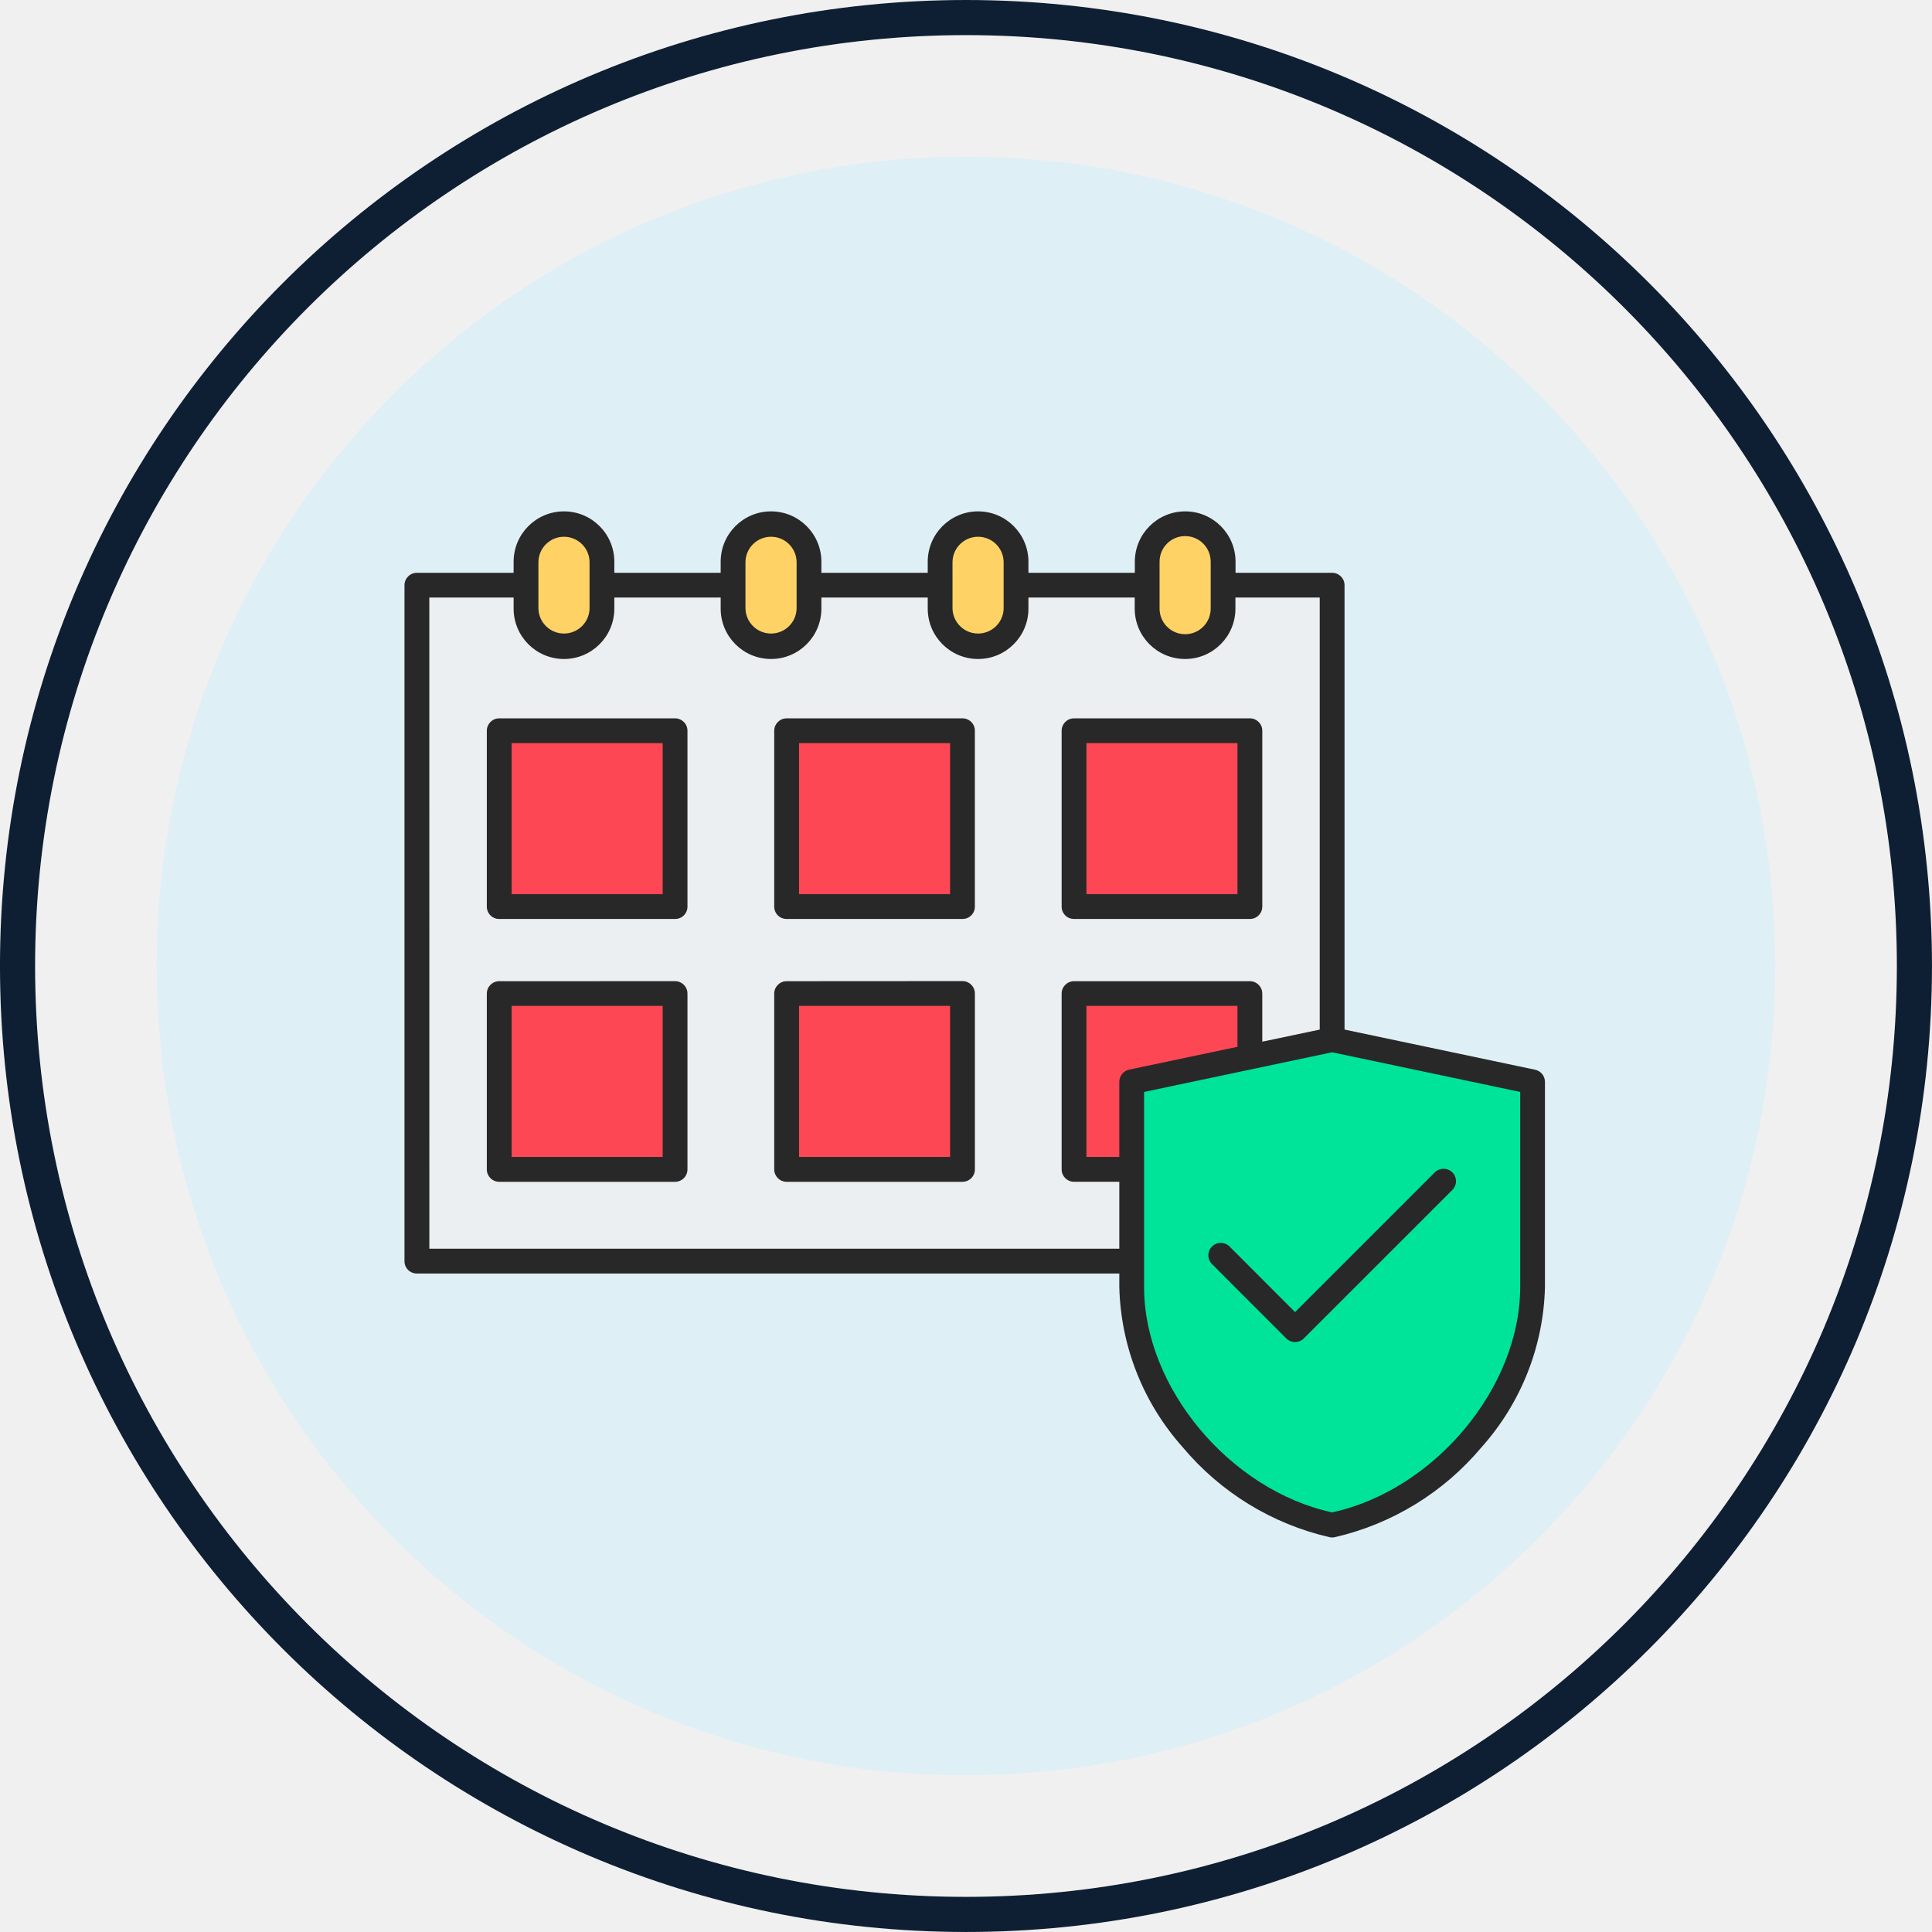
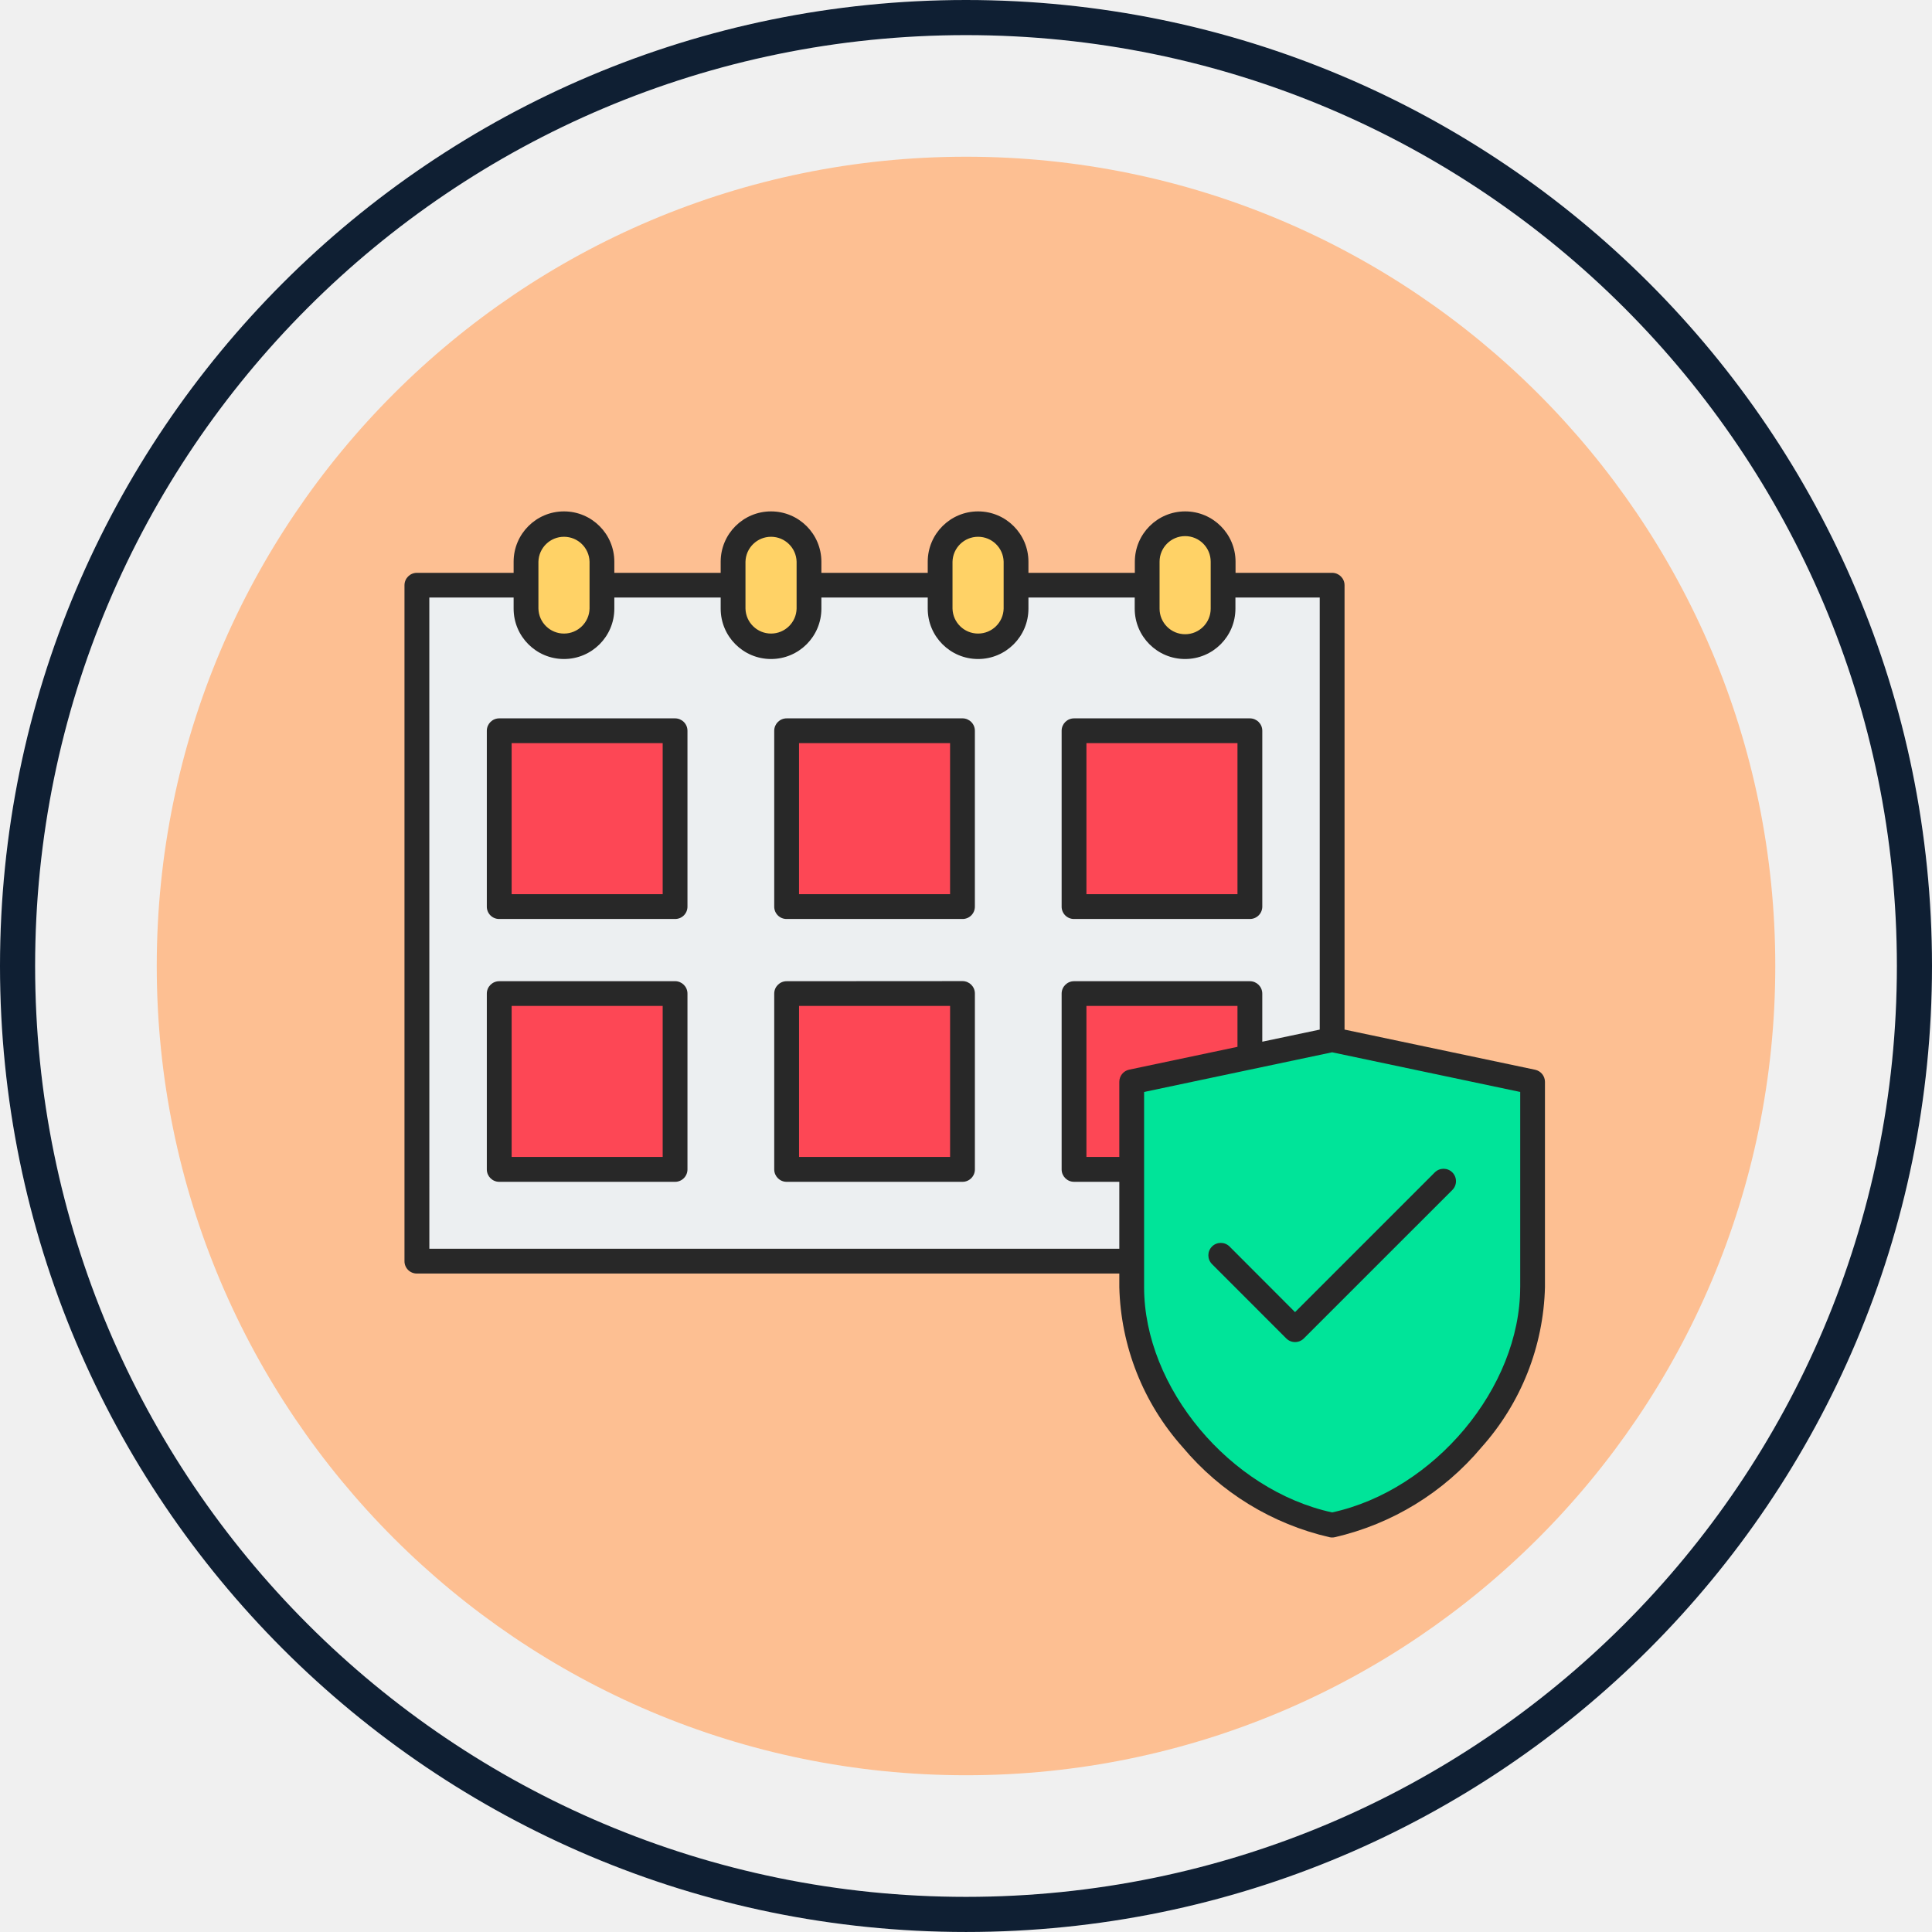
<svg xmlns="http://www.w3.org/2000/svg" width="110.002" height="110.001" viewBox="0 0 110.002 110.001">
-   <g id="Group_1397394" data-name="Group 1397394" transform="translate(-272.143 -2533.085)">
-     <g id="Group_1364459" data-name="Group 1364459" transform="translate(-52.639 -1313.455)">
-       <g id="Group_1204459" data-name="Group 1204459" transform="translate(-8.234 -6)">
-         <g id="Group_1204364" data-name="Group 1204364" transform="translate(-469.766 1885.54)">
-           <g id="Group_1204180" data-name="Group 1204180" transform="translate(802.781 1967)">
-             <g id="Group_1204143" data-name="Group 1204143" transform="translate(0 0)">
-               <g id="Group_1188789" data-name="Group 1188789" transform="translate(0 0)">
-                 <path id="Path_1243039" data-name="Path 1243039" d="M46.077,0h0a46.077,46.077,0,0,1,0,92.154h0A46.077,46.077,0,0,1,46.077,0Z" transform="translate(8.925 8.923)" fill="#dfeff6" />
-                 <rect id="Rectangle_400907" data-name="Rectangle 400907" width="99.269" height="99.268" rx="49.634" transform="translate(5.368 5.366)" fill="none" />
-                 <g id="Group_1098742" data-name="Group 1098742" transform="translate(0)">
-                   <g id="Rectangle_400898" data-name="Rectangle 400898" transform="translate(0)" fill="none" stroke="#fff" stroke-width="2" opacity="0.859">
-                     <rect width="110.002" height="110.001" rx="55" stroke="none" />
-                     <rect x="1" y="1" width="108.002" height="108.001" rx="54" fill="none" />
-                   </g>
-                   <g id="Rectangle_400907-2" data-name="Rectangle 400907" transform="translate(0)" fill="none" stroke="#0f1f33" stroke-linecap="round" stroke-width="2">
-                     <rect width="110.002" height="110.001" rx="55" stroke="none" />
-                     <rect x="1" y="1" width="108.002" height="108.001" rx="54" fill="none" />
-                   </g>
-                 </g>
-               </g>
-             </g>
+   <g id="Grupo_1397439" data-name="Grupo 1397439" transform="translate(-7210 9223.177)">
+     <g id="Grupo_1204180" data-name="Grupo 1204180" transform="translate(7210 -9223.177)">
+       <g id="Grupo_1188789" data-name="Grupo 1188789">
+         <path id="Trazado_1243039" data-name="Trazado 1243039" d="M46.077,0h0a46.077,46.077,0,0,1,0,92.154h0A46.077,46.077,0,0,1,46.077,0Z" transform="translate(8.925 8.923)" fill="#fdbf92" />
+         <rect id="Rectángulo_400907" data-name="Rectángulo 400907" width="99.269" height="99.268" rx="49.634" transform="translate(5.368 5.366)" fill="none" />
+         <g id="Grupo_1098742" data-name="Grupo 1098742" transform="translate(0)">
+           <g id="Rectángulo_400898" data-name="Rectángulo 400898" transform="translate(0)" fill="none" stroke="#fff" stroke-width="2" opacity="0.859">
+             <rect width="110.002" height="110.001" rx="55" stroke="none" />
+             <rect x="1" y="1" width="108.002" height="108.001" rx="54" fill="none" />
+           </g>
+           <g id="Rectángulo_400907-2" data-name="Rectángulo 400907" transform="translate(0)" fill="none" stroke="#0f1f33" stroke-linecap="round" stroke-width="2">
+             <rect width="110.002" height="110.001" rx="55" stroke="none" />
+             <rect x="1" y="1" width="108.002" height="108.001" rx="54" fill="none" />
          </g>
        </g>
      </g>
    </g>
-     <g id="schedule_10692634" transform="translate(269.179 2513.157)">
-       <path id="Path_1371201" data-name="Path 1371201" d="M89.777,58.778a1.738,1.738,0,0,1,3.476,0v2.675a1.738,1.738,0,0,1-3.476,0Zm-8.313,2.675a1.738,1.738,0,0,1-3.476,0V58.778a1.738,1.738,0,0,1,3.476,0Zm31.89-2.675a1.738,1.738,0,0,1,3.475,0v2.675a1.738,1.738,0,0,1-3.475,0Zm-11.789,0a1.738,1.738,0,0,1,3.476,0v2.675a1.738,1.738,0,0,1-3.476,0Z" transform="translate(-44.651 -6.871)" fill="#ffd266" fill-rule="evenodd" />
-       <path id="Path_1371202" data-name="Path 1371202" d="M109.07,140.55v9.165H99.9V140.55ZM99.9,155.515h9.165v2.842l-6.393,1.347a.423.423,0,0,0-.336.414v4.562H99.9Zm-16.364,0h9.165v9.165H83.54Zm-7.2,0v9.165H67.176v-9.165Zm0-5.8H67.176V140.55h9.166v9.165Zm16.364,0H83.54V140.55h9.165Z" transform="translate(-35.365 -78.593)" fill="#fd4755" fill-rule="evenodd" />
-       <path id="Path_1371203" data-name="Path 1371203" d="M77.312,85.318A2.588,2.588,0,0,0,79.9,82.734v-.915h5.362v25.11l-3.836.808v-3.086a.424.424,0,0,0-.424-.424H70.987a.424.424,0,0,0-.423.424v10.012a.424.424,0,0,0,.423.424h2.86v4.374H34V81.819h5.362v.915a2.585,2.585,0,0,0,5.17,0v-.915H51.15v.915a2.585,2.585,0,0,0,5.169,0v-.915h6.619v.915a2.585,2.585,0,0,0,5.17,0v-.915h6.619v.915a2.587,2.587,0,0,0,2.584,2.585ZM65.059,89.685a.423.423,0,0,0-.424-.423H54.623a.423.423,0,0,0-.423.423V99.7a.423.423,0,0,0,.423.424H64.635a.423.423,0,0,0,.424-.424ZM54.2,104.651v10.012a.424.424,0,0,0,.423.424H64.635a.424.424,0,0,0,.424-.424V104.651a.424.424,0,0,0-.424-.424H54.623A.424.424,0,0,0,54.2,104.651Zm-5.5,0a.424.424,0,0,0-.424-.424H38.259a.424.424,0,0,0-.424.424v10.012a.424.424,0,0,0,.424.424H48.271a.424.424,0,0,0,.424-.424ZM70.987,89.262a.423.423,0,0,0-.423.423V99.7a.423.423,0,0,0,.423.424H81a.423.423,0,0,0,.424-.424V89.686A.424.424,0,0,0,81,89.262Zm-22.292.423a.423.423,0,0,0-.424-.423H38.259a.423.423,0,0,0-.424.423V99.7a.423.423,0,0,0,.424.424H48.271a.423.423,0,0,0,.424-.424Z" transform="translate(-6.871 -28.152)" fill="#eceff1" fill-rule="evenodd" />
-       <path id="Path_1371204" data-name="Path 1371204" d="M333.292,265.207l10.989,2.316V278.87a13.622,13.622,0,0,1-4.387,9.5,13.824,13.824,0,0,1-6.541,3.6l-.06.013-.06-.013a13.824,13.824,0,0,1-6.542-3.6,13.622,13.622,0,0,1-4.386-9.5V267.523Zm6.042,7.327-8.155,8.155-3.928-3.927a.423.423,0,1,0-.6.6l4.227,4.228a.425.425,0,0,0,.6,0l8.455-8.455a.423.423,0,0,0-.6-.6Z" transform="translate(-254.481 -185.655)" fill="#00e499" fill-rule="evenodd" />
-       <path id="Path_1371205" data-name="Path 1371205" d="M76.7,94.635l7.956-7.955a.706.706,0,0,1,1,1L77.2,96.133a.707.707,0,0,1-1,0L71.971,91.9a.706.706,0,0,1,1-1Zm12.82-1.42V82.1L78.811,79.841,68.105,82.1V93.215c0,5.721,4.888,11.559,10.706,12.824C84.63,104.774,89.518,98.936,89.518,93.215ZM66.694,81.525V85.8H64.822V77.2h8.6v2.33l-6.168,1.3a.706.706,0,0,0-.56.69Zm-39.284,9.5H66.694v-3.81H64.116a.706.706,0,0,1-.706-.706V76.5a.706.706,0,0,1,.706-.706H74.128a.706.706,0,0,1,.706.706v2.738l3.271-.689v-24.6h-4.8v.633a2.867,2.867,0,0,1-5.734,0v-.633H61.52v.633a2.867,2.867,0,0,1-5.734,0v-.633H49.731v.633a2.867,2.867,0,0,1-5.734,0v-.633H37.942v.633a2.867,2.867,0,0,1-5.734,0v-.633h-4.8ZM33.62,51.907a1.456,1.456,0,0,1,2.911,0v2.675a1.456,1.456,0,0,1-2.911,0Zm11.789,0a1.456,1.456,0,0,1,2.911,0v2.675a1.456,1.456,0,0,1-2.911,0Zm11.788,0a1.456,1.456,0,0,1,2.911,0v2.675a1.456,1.456,0,0,1-2.911,0Zm11.789,0a1.455,1.455,0,0,1,2.911,0v2.675a1.455,1.455,0,0,1-2.911,0ZM90.369,80.835,79.518,78.548v-25.3a.706.706,0,0,0-.706-.706h-5.5v-.631a2.867,2.867,0,0,0-5.734,0v.631H61.52v-.631a2.867,2.867,0,0,0-5.734,0v.631H49.731v-.631a2.867,2.867,0,0,0-5.734,0v.631H37.942v-.631a2.867,2.867,0,0,0-5.734,0v.631H26.7a.706.706,0,0,0-.706.706V91.732a.7.7,0,0,0,.706.706H66.694v.778a14.2,14.2,0,0,0,3.606,9.107,15.412,15.412,0,0,0,8.371,5.13.72.72,0,0,0,.282,0,15.413,15.413,0,0,0,8.37-5.13,14.2,14.2,0,0,0,3.606-9.107V81.525a.706.706,0,0,0-.56-.69ZM40.695,85.8h-8.6V77.2h8.6ZM41.4,75.792a.706.706,0,0,1,.706.706V86.51a.706.706,0,0,1-.706.706H31.388a.706.706,0,0,1-.706-.706V76.5a.706.706,0,0,1,.706-.706ZM64.822,62.239h8.6v8.6h-8.6Zm-.706,10.012a.7.7,0,0,1-.706-.706V61.533a.706.706,0,0,1,.706-.705H74.129a.706.706,0,0,1,.706.705V71.545a.705.705,0,0,1-.706.706Zm-7.058-1.412h-8.6v-8.6h8.6Zm.706-10.012a.706.706,0,0,1,.706.705V71.545a.7.7,0,0,1-.706.706H47.752a.7.7,0,0,1-.706-.706V61.533a.706.706,0,0,1,.706-.705ZM40.695,70.839h-8.6v-8.6h8.6ZM41.4,60.828a.706.706,0,0,1,.706.705V71.545a.7.7,0,0,1-.706.706H31.388a.7.7,0,0,1-.706-.706V61.533a.706.706,0,0,1,.706-.705ZM57.059,85.8h-8.6V77.2h8.6Zm.706-10.012a.706.706,0,0,1,.706.706V86.51a.706.706,0,0,1-.706.706H47.752a.706.706,0,0,1-.706-.706V76.5a.706.706,0,0,1,.706-.706Z" fill="#282828" fill-rule="evenodd" />
+     <g id="schedule_10692634" transform="translate(7207.036 -9243.104)">
+       <path id="Trazado_1371201" data-name="Trazado 1371201" d="M89.777,58.778a1.738,1.738,0,0,1,3.476,0v2.675a1.738,1.738,0,0,1-3.476,0Zm-8.313,2.675a1.738,1.738,0,0,1-3.476,0V58.778a1.738,1.738,0,0,1,3.476,0Zm31.89-2.675a1.738,1.738,0,0,1,3.475,0v2.675a1.738,1.738,0,0,1-3.475,0Zm-11.789,0a1.738,1.738,0,0,1,3.476,0v2.675a1.738,1.738,0,0,1-3.476,0Z" transform="translate(-44.651 -6.871)" fill="#ffd266" fill-rule="evenodd" />
+       <path id="Trazado_1371202" data-name="Trazado 1371202" d="M109.07,140.55v9.165H99.9V140.55ZM99.9,155.515h9.165v2.842l-6.393,1.347a.423.423,0,0,0-.336.414v4.562H99.9Zm-16.364,0h9.165v9.165H83.54Zm-7.2,0v9.165H67.176v-9.165Zm0-5.8H67.176V140.55h9.166v9.165Zm16.364,0H83.54V140.55h9.165Z" transform="translate(-35.365 -78.593)" fill="#fd4755" fill-rule="evenodd" />
+       <path id="Trazado_1371203" data-name="Trazado 1371203" d="M77.312,85.318A2.588,2.588,0,0,0,79.9,82.734v-.915h5.362v25.11l-3.836.808v-3.086a.424.424,0,0,0-.424-.424H70.987a.424.424,0,0,0-.423.424v10.012a.424.424,0,0,0,.423.424h2.86v4.374H34V81.819h5.362v.915a2.585,2.585,0,0,0,5.17,0v-.915H51.15v.915a2.585,2.585,0,0,0,5.169,0v-.915h6.619v.915a2.585,2.585,0,0,0,5.17,0v-.915h6.619v.915a2.587,2.587,0,0,0,2.584,2.585ZM65.059,89.685a.423.423,0,0,0-.424-.423H54.623a.423.423,0,0,0-.423.423V99.7a.423.423,0,0,0,.423.424H64.635a.423.423,0,0,0,.424-.424ZM54.2,104.651v10.012a.424.424,0,0,0,.423.424H64.635a.424.424,0,0,0,.424-.424V104.651a.424.424,0,0,0-.424-.424H54.623A.424.424,0,0,0,54.2,104.651Zm-5.5,0a.424.424,0,0,0-.424-.424H38.259a.424.424,0,0,0-.424.424v10.012a.424.424,0,0,0,.424.424H48.271a.424.424,0,0,0,.424-.424ZM70.987,89.262a.423.423,0,0,0-.423.423V99.7a.423.423,0,0,0,.423.424H81a.423.423,0,0,0,.424-.424V89.686A.424.424,0,0,0,81,89.262Zm-22.292.423a.423.423,0,0,0-.424-.423H38.259a.423.423,0,0,0-.424.423V99.7a.423.423,0,0,0,.424.424H48.271a.423.423,0,0,0,.424-.424Z" transform="translate(-6.871 -28.152)" fill="#eceff1" fill-rule="evenodd" />
+       <path id="Trazado_1371204" data-name="Trazado 1371204" d="M333.292,265.207l10.989,2.316V278.87a13.622,13.622,0,0,1-4.387,9.5,13.824,13.824,0,0,1-6.541,3.6l-.06.013-.06-.013a13.824,13.824,0,0,1-6.542-3.6,13.622,13.622,0,0,1-4.386-9.5V267.523Zm6.042,7.327-8.155,8.155-3.928-3.927a.423.423,0,1,0-.6.6l4.227,4.228a.425.425,0,0,0,.6,0l8.455-8.455a.423.423,0,0,0-.6-.6Z" transform="translate(-254.481 -185.655)" fill="#00e499" fill-rule="evenodd" />
+       <path id="Trazado_1371205" data-name="Trazado 1371205" d="M76.7,94.635l7.956-7.955a.706.706,0,0,1,1,1L77.2,96.133a.707.707,0,0,1-1,0L71.971,91.9a.706.706,0,0,1,1-1Zm12.82-1.42V82.1L78.811,79.841,68.105,82.1V93.215c0,5.721,4.888,11.559,10.706,12.824C84.63,104.774,89.518,98.936,89.518,93.215ZM66.694,81.525V85.8H64.822V77.2h8.6v2.33l-6.168,1.3a.706.706,0,0,0-.56.69Zm-39.284,9.5H66.694v-3.81H64.116a.706.706,0,0,1-.706-.706V76.5a.706.706,0,0,1,.706-.706H74.128a.706.706,0,0,1,.706.706v2.738l3.271-.689v-24.6h-4.8v.633a2.867,2.867,0,0,1-5.734,0v-.633H61.52v.633a2.867,2.867,0,0,1-5.734,0v-.633H49.731v.633a2.867,2.867,0,0,1-5.734,0v-.633H37.942v.633a2.867,2.867,0,0,1-5.734,0v-.633h-4.8ZM33.62,51.907a1.456,1.456,0,0,1,2.911,0v2.675a1.456,1.456,0,0,1-2.911,0Zm11.789,0a1.456,1.456,0,0,1,2.911,0v2.675a1.456,1.456,0,0,1-2.911,0Zm11.788,0a1.456,1.456,0,0,1,2.911,0v2.675a1.456,1.456,0,0,1-2.911,0Zm11.789,0a1.455,1.455,0,0,1,2.911,0v2.675a1.455,1.455,0,0,1-2.911,0ZM90.369,80.835,79.518,78.548v-25.3a.706.706,0,0,0-.706-.706h-5.5v-.631a2.867,2.867,0,0,0-5.734,0v.631H61.52v-.631a2.867,2.867,0,0,0-5.734,0v.631H49.731v-.631a2.867,2.867,0,0,0-5.734,0v.631H37.942v-.631a2.867,2.867,0,0,0-5.734,0v.631H26.7a.706.706,0,0,0-.706.706V91.732a.7.7,0,0,0,.706.706H66.694v.778a14.2,14.2,0,0,0,3.606,9.107,15.412,15.412,0,0,0,8.371,5.13.72.72,0,0,0,.282,0,15.413,15.413,0,0,0,8.37-5.13,14.2,14.2,0,0,0,3.606-9.107V81.525a.706.706,0,0,0-.56-.69ZM40.695,85.8h-8.6V77.2h8.6ZM41.4,75.792a.706.706,0,0,1,.706.706V86.51a.706.706,0,0,1-.706.706H31.388a.706.706,0,0,1-.706-.706V76.5a.706.706,0,0,1,.706-.706ZM64.822,62.239h8.6v8.6h-8.6Zm-.706,10.012a.7.7,0,0,1-.706-.706V61.533a.706.706,0,0,1,.706-.705H74.129a.706.706,0,0,1,.706.705V71.545a.705.705,0,0,1-.706.706Zm-7.058-1.412h-8.6v-8.6h8.6Zm.706-10.012a.706.706,0,0,1,.706.705V71.545a.7.7,0,0,1-.706.706H47.752a.7.7,0,0,1-.706-.706V61.533a.706.706,0,0,1,.706-.705ZM40.695,70.839h-8.6v-8.6h8.6ZM41.4,60.828a.706.706,0,0,1,.706.705V71.545a.7.7,0,0,1-.706.706H31.388a.7.7,0,0,1-.706-.706V61.533a.706.706,0,0,1,.706-.705ZM57.059,85.8h-8.6V77.2h8.6Zm.706-10.012a.706.706,0,0,1,.706.706V86.51a.706.706,0,0,1-.706.706H47.752a.706.706,0,0,1-.706-.706V76.5a.706.706,0,0,1,.706-.706Z" fill="#282828" fill-rule="evenodd" />
    </g>
  </g>
</svg>
